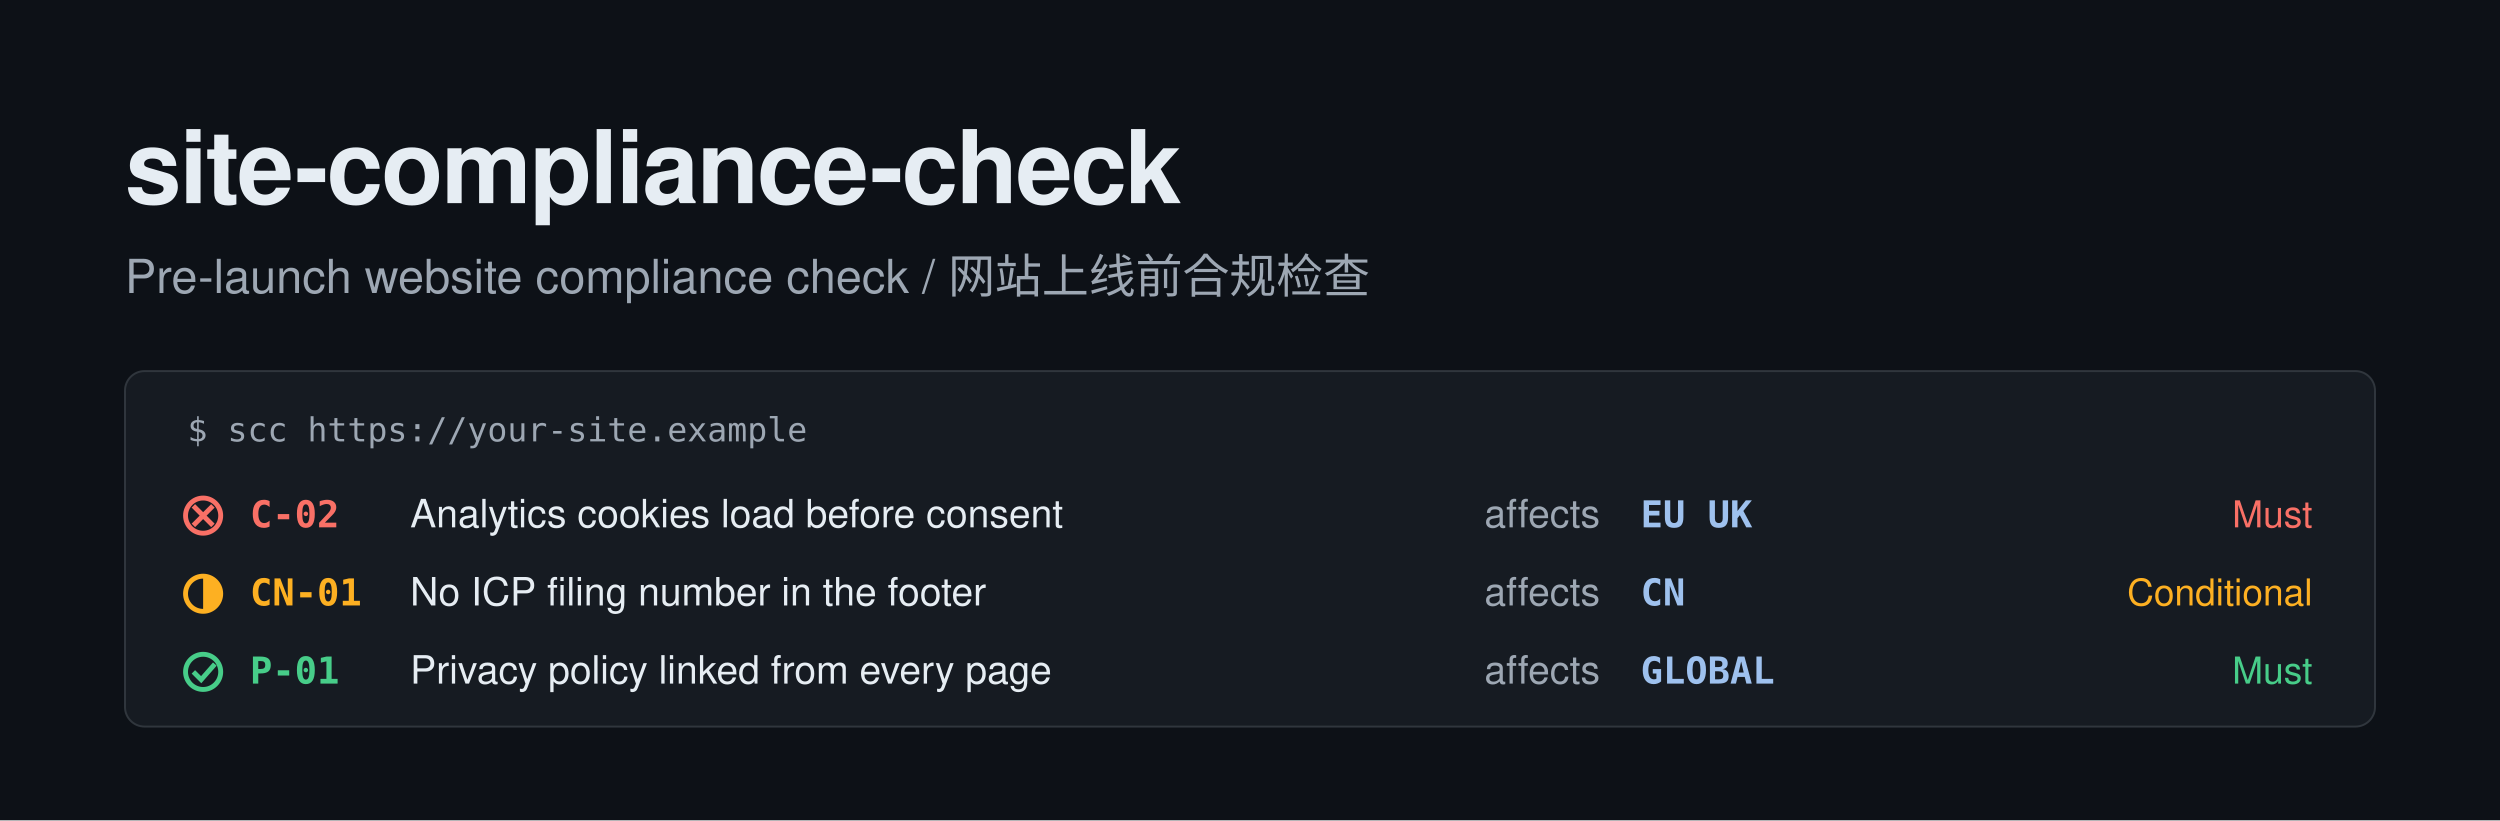
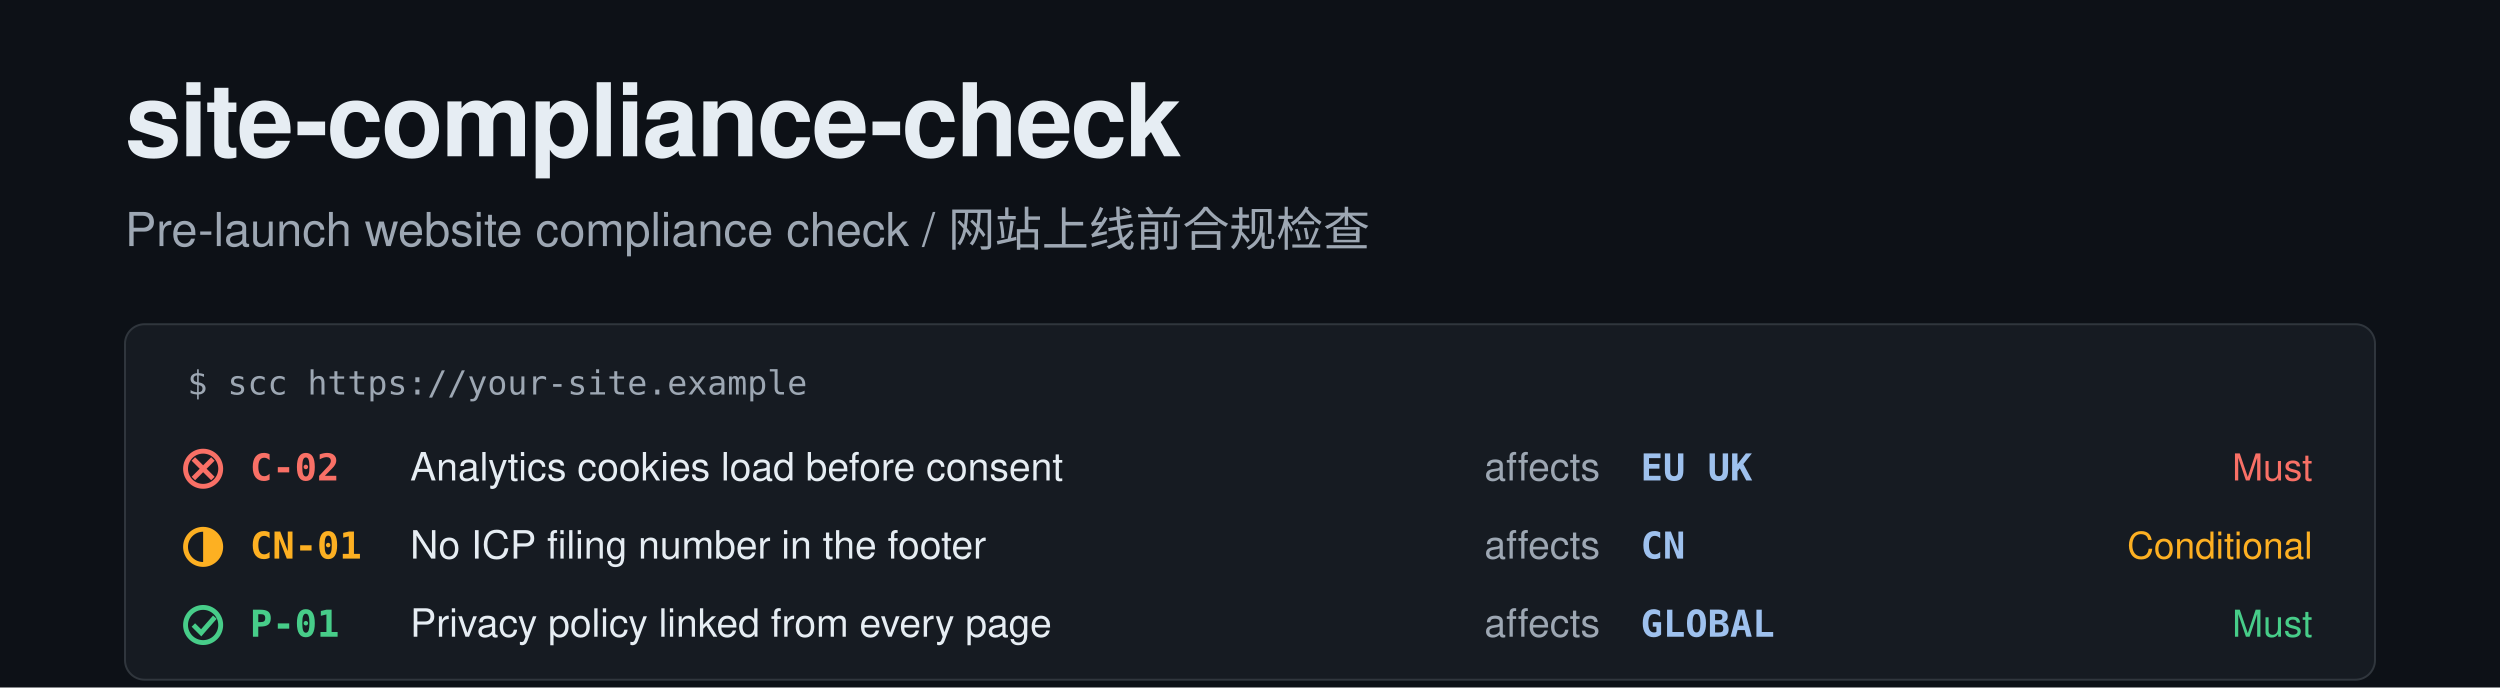
- <svg xmlns="http://www.w3.org/2000/svg" width="1280" height="420" viewBox="0 0 1280 420" role="img" aria-label="site-compliance-check: a report lists what is missing, which markets it affects, and how serious it is">
-   <rect width="1280" height="420" fill="#0D1117" />
+ <svg xmlns="http://www.w3.org/2000/svg" width="1280" height="352" viewBox="0 24 1280 352" role="img" aria-label="site-compliance-check: a report lists what is missing, which markets it affects, and how serious it is">
+   <rect y="24" width="1280" height="352" fill="#0D1117" />
  <text x="64" y="104" font-family="-apple-system, 'Segoe UI', Helvetica, Arial, 'PingFang SC', 'Microsoft YaHei', sans-serif" font-size="52" font-weight="700" fill="#E6EDF3" letter-spacing="-1">site-compliance-check</text>
  <text x="64" y="150" font-family="-apple-system, 'Segoe UI', Helvetica, Arial, 'PingFang SC', 'Microsoft YaHei', sans-serif" font-size="24" fill="#9DA7B3">Pre-launch website compliance check  /  网站上线前合规检查</text>
  <rect x="64" y="190" width="1152" height="182" rx="10" fill="#161B22" stroke="#30363D" />
  <text x="96" y="226" font-family="ui-monospace, 'SF Mono', Menlo, Consolas, monospace" font-size="17" fill="#9DA7B3">$ scc https://your-site.example</text>
  <circle cx="104" cy="264" r="9" fill="none" stroke="#F97066" stroke-width="2.5" />
  <path d="M99 259 l10 10 M109 259 l-10 10" stroke="#F97066" stroke-width="2.5" />
  <text x="128" y="270" font-family="ui-monospace, 'SF Mono', Menlo, Consolas, monospace" font-size="19" font-weight="700" fill="#F97066">C-02</text>
  <text x="210" y="270" font-family="-apple-system, 'Segoe UI', Helvetica, Arial, 'PingFang SC', 'Microsoft YaHei', sans-serif" font-size="20" fill="#E6EDF3">Analytics cookies load before consent</text>
  <text x="760" y="270" font-family="-apple-system, 'Segoe UI', Helvetica, Arial, 'PingFang SC', 'Microsoft YaHei', sans-serif" font-size="20" fill="#9DA7B3">affects</text>
  <text x="840" y="270" font-family="ui-monospace, 'SF Mono', Menlo, Consolas, monospace" font-size="19" font-weight="700" fill="#9EC1EE">EU  UK</text>
  <text x="1184" y="270" text-anchor="end" font-family="-apple-system, 'Segoe UI', Helvetica, Arial, 'PingFang SC', 'Microsoft YaHei', sans-serif" font-size="19" fill="#F97066">Must</text>
  <circle cx="104" cy="304" r="9" fill="none" stroke="#FDB022" stroke-width="2.5" />
  <path d="M104 295 a9 9 0 0 1 0 18 z" fill="#FDB022" />
  <text x="128" y="310" font-family="ui-monospace, 'SF Mono', Menlo, Consolas, monospace" font-size="19" font-weight="700" fill="#FDB022">CN-01</text>
  <text x="210" y="310" font-family="-apple-system, 'Segoe UI', Helvetica, Arial, 'PingFang SC', 'Microsoft YaHei', sans-serif" font-size="20" fill="#E6EDF3">No ICP filing number in the footer</text>
  <text x="760" y="310" font-family="-apple-system, 'Segoe UI', Helvetica, Arial, 'PingFang SC', 'Microsoft YaHei', sans-serif" font-size="20" fill="#9DA7B3">affects</text>
  <text x="840" y="310" font-family="ui-monospace, 'SF Mono', Menlo, Consolas, monospace" font-size="19" font-weight="700" fill="#9EC1EE">CN</text>
  <text x="1184" y="310" text-anchor="end" font-family="-apple-system, 'Segoe UI', Helvetica, Arial, 'PingFang SC', 'Microsoft YaHei', sans-serif" font-size="19" fill="#FDB022">Conditional</text>
  <circle cx="104" cy="344" r="9" fill="none" stroke="#47CD89" stroke-width="2.5" />
  <path d="M99 344 l4 4 l7 -8" fill="none" stroke="#47CD89" stroke-width="2.5" />
  <text x="128" y="350" font-family="ui-monospace, 'SF Mono', Menlo, Consolas, monospace" font-size="19" font-weight="700" fill="#47CD89">P-01</text>
  <text x="210" y="350" font-family="-apple-system, 'Segoe UI', Helvetica, Arial, 'PingFang SC', 'Microsoft YaHei', sans-serif" font-size="20" fill="#E6EDF3">Privacy policy linked from every page</text>
  <text x="760" y="350" font-family="-apple-system, 'Segoe UI', Helvetica, Arial, 'PingFang SC', 'Microsoft YaHei', sans-serif" font-size="20" fill="#9DA7B3">affects</text>
  <text x="840" y="350" font-family="ui-monospace, 'SF Mono', Menlo, Consolas, monospace" font-size="19" font-weight="700" fill="#9EC1EE">GLOBAL</text>
  <text x="1184" y="350" text-anchor="end" font-family="-apple-system, 'Segoe UI', Helvetica, Arial, 'PingFang SC', 'Microsoft YaHei', sans-serif" font-size="19" fill="#47CD89">Must</text>
</svg>
